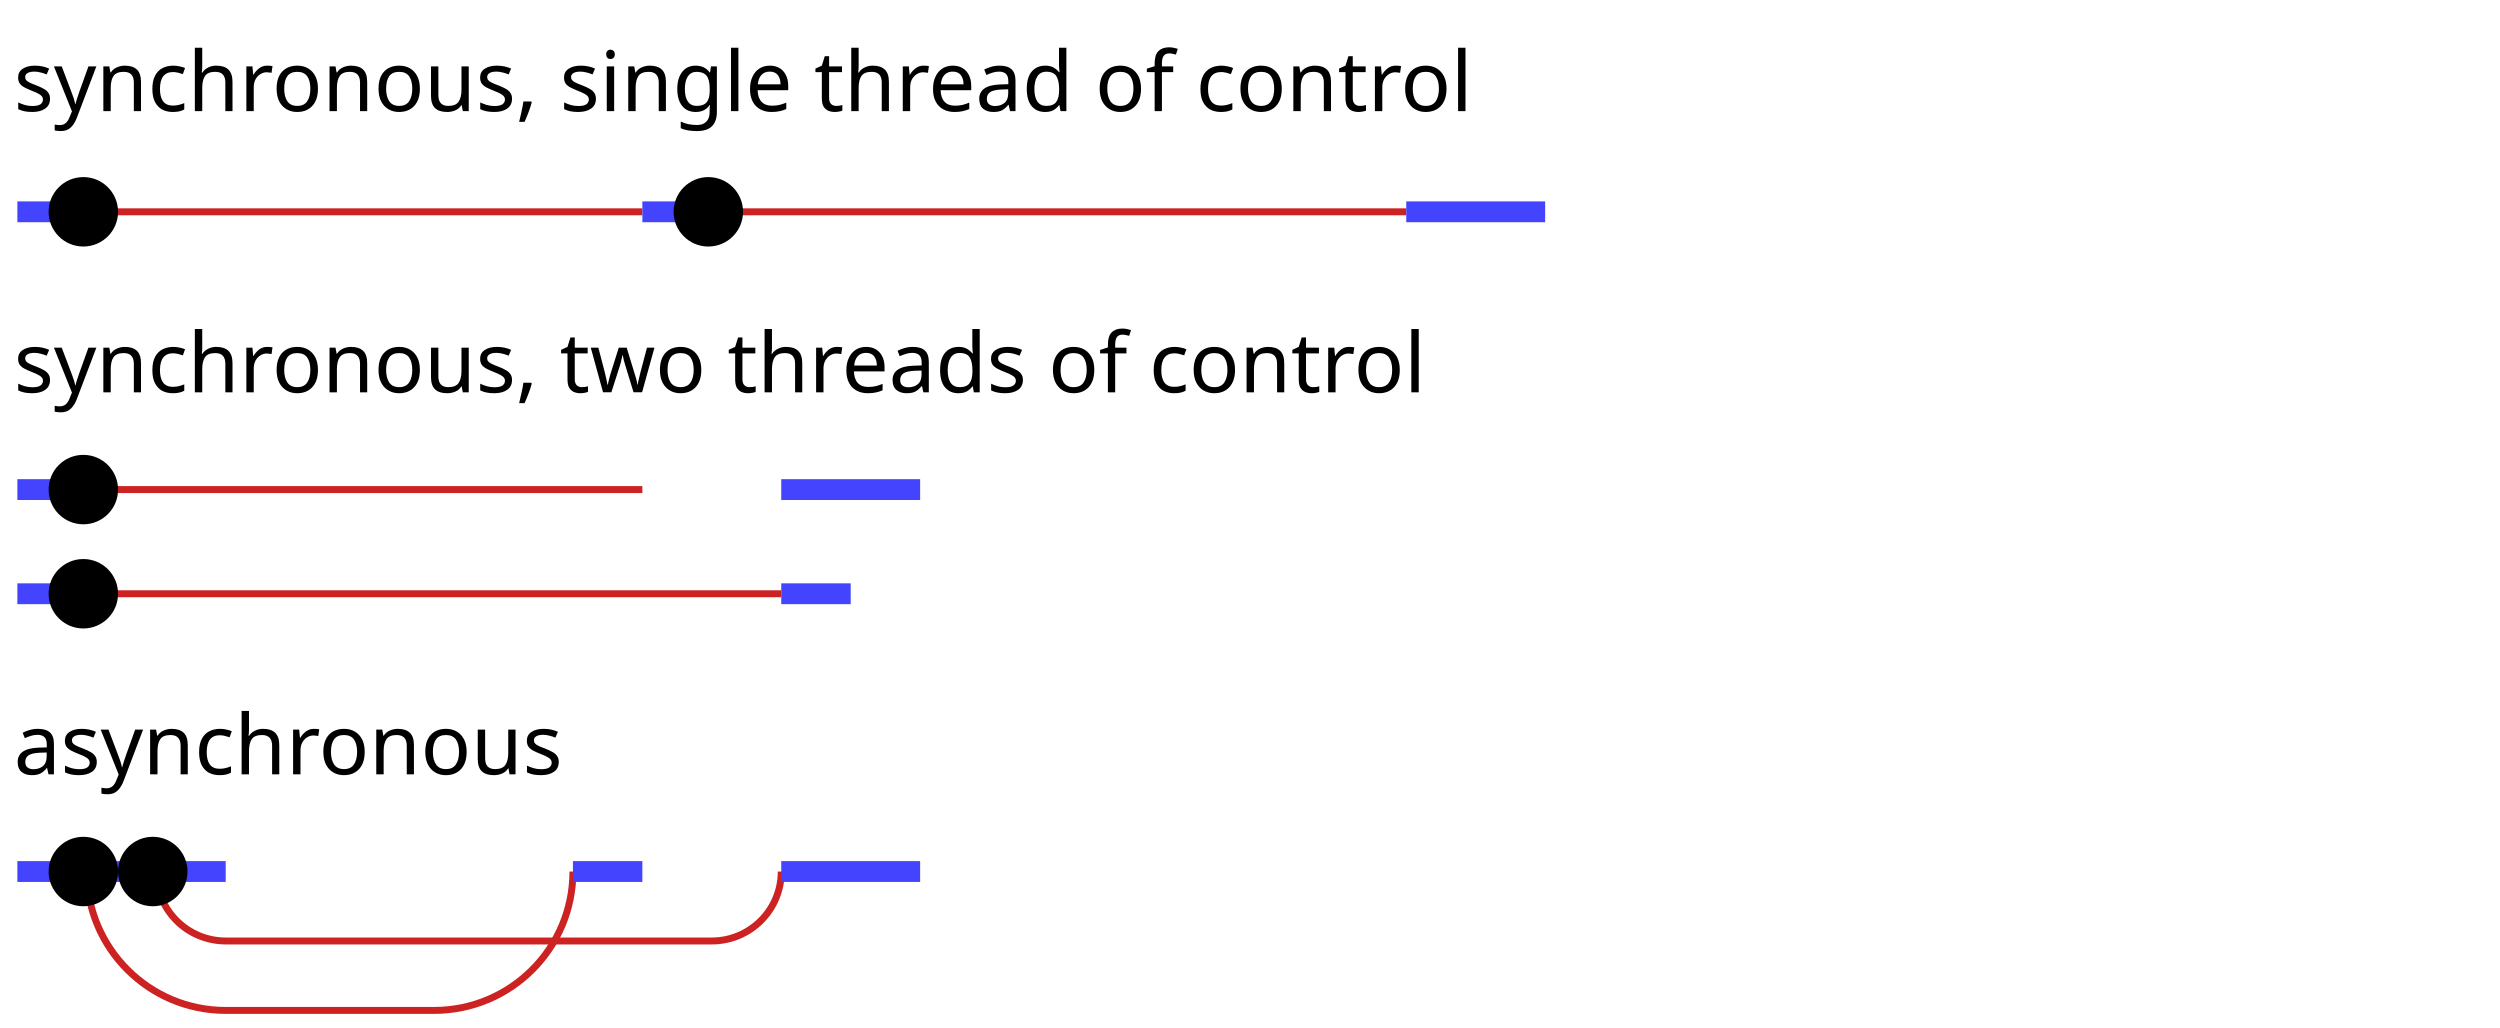
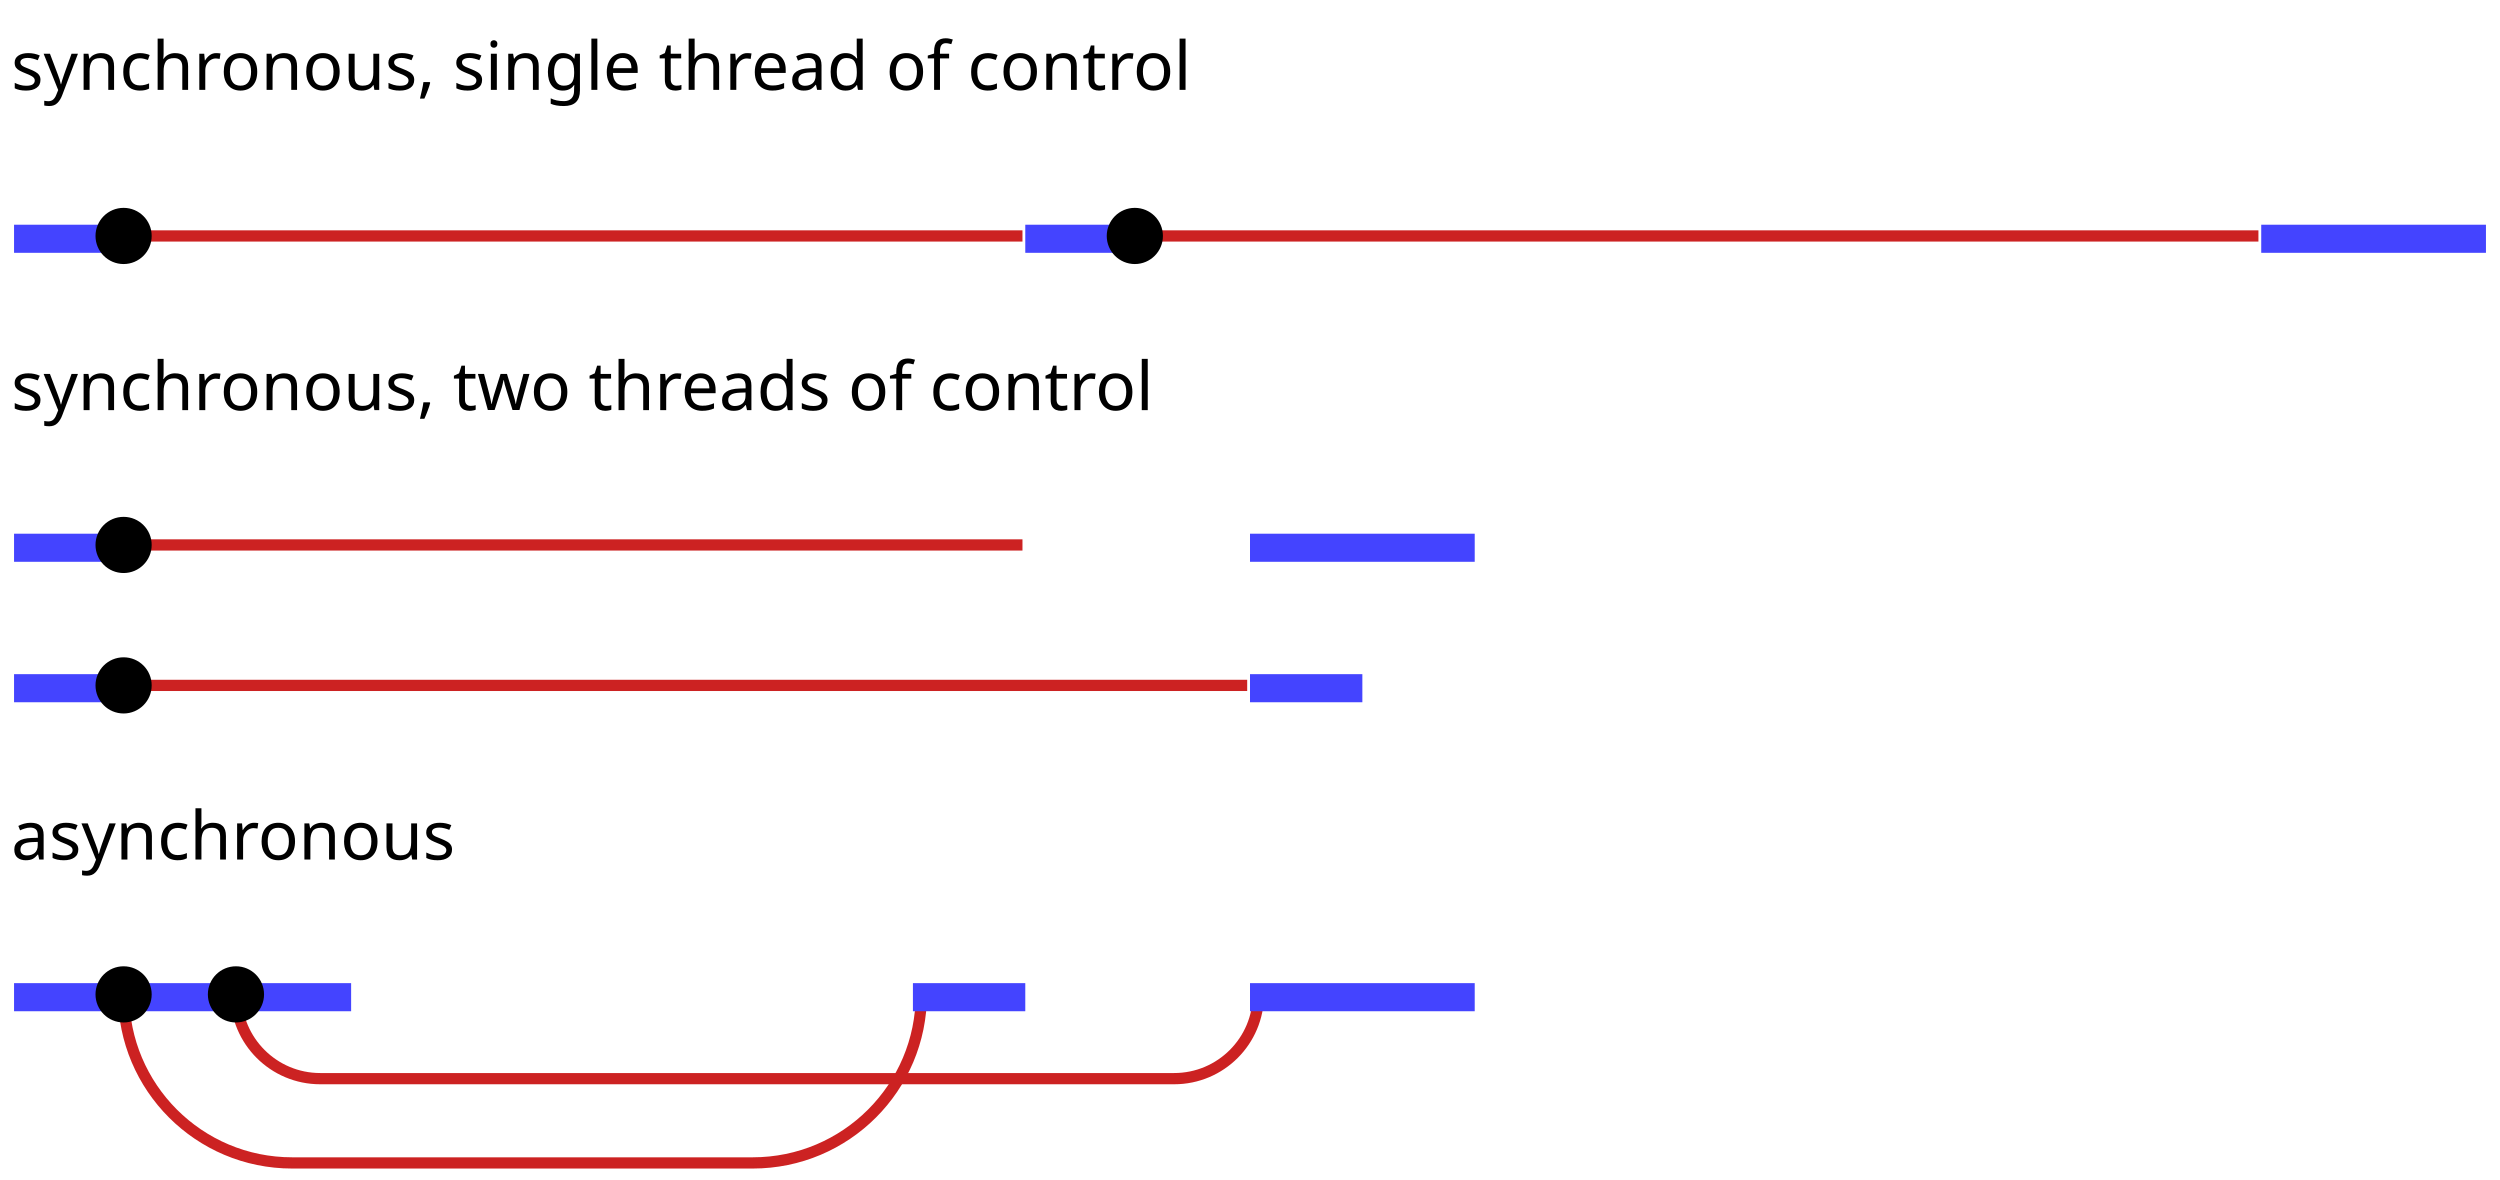
- <svg xmlns="http://www.w3.org/2000/svg" width="360" height="148" viewBox="-2 -2 360 148">
+ <svg xmlns="http://www.w3.org/2000/svg" width="445" height="210" viewBox="-2 -2 445 210">
  <style>
    @font-face {
      font-family: 'PT Mono';
      font-style: normal;
      font-weight: 400;
      src: local('PT Mono'), local('PTMono-Regular'), url(http://themes.googleusercontent.com/static/fonts/ptmono/v1/jmle3kzCPnW8O7_gZGRDlQ.woff) format('woff');
    }
  </style>
  <g>
    <text x="0" y="14" font-family="PT Mono">synchronous, single thread of control</text>
-     <path d="M 0.5 28.5 L 10.5 28.5" stroke="#44f" stroke-width="3" />
-     <path d="M 10.5 28.5 L 90.5 28.5" stroke="#c22" stroke-width="1" />
-     <ellipse cx="10" cy="28.5" rx="5" ry="5" fill="black" width="10" height="10" />
-     <path d="M 90.5 28.5 L 100.5 28.5" stroke="#44f" stroke-width="3" />
-     <path d="M 100.5 28.5 L 200.5 28.5" stroke="#c22" stroke-width="1" />
-     <ellipse cx="100" cy="28.5" rx="5" ry="5" fill="black" width="10" height="10" />
-     <path d="M 200.5 28.5 L 220.5 28.5" stroke="#44f" stroke-width="3" />
-     <text x="0" y="54.5" font-family="PT Mono">synchronous, two threads of control</text>
-     <path d="M 0.5 68.5 L 10.5 68.5" stroke="#44f" stroke-width="3" />
-     <path d="M 10.5 68.5 L 90.5 68.5" stroke="#c22" stroke-width="1" />
-     <ellipse cx="10" cy="68.5" rx="5" ry="5" fill="black" width="10" height="10" />
-     <path d="M 110.5 68.5 L 130.5 68.5" stroke="#44f" stroke-width="3" />
-     <path d="M 0.5 83.5 L 10.5 83.5" stroke="#44f" stroke-width="3" />
-     <path d="M 10.5 83.5 L 110.5 83.5" stroke="#c22" stroke-width="1" />
-     <ellipse cx="10" cy="83.5" rx="5" ry="5" fill="black" width="10" height="10" />
-     <path d="M 110.5 83.5 L 120.5 83.5" stroke="#44f" stroke-width="3" />
-     <text x="0" y="109.5" font-family="PT Mono">asynchronous</text>
-     <path d="M 10.5 123.5 a 20 20 0 0 0 20 20 l 30 0 a 20 20 0 0 0 20 -20" stroke="#c22" fill="none" />
-     <path d="M 20.5 123.5 a 10 10 0 0 0 10 10 l 70 0 a 10 10 0 0 0 10 -10" stroke="#c22" fill="none" />
-     <path d="M 0.5 123.5 L 30.5 123.5" stroke="#44f" stroke-width="3" />
-     <path d="M 10.5 123.5 L 10.5 123.5" stroke="#c22" stroke-width="1" />
-     <ellipse cx="10" cy="123.5" rx="5" ry="5" fill="black" width="10" height="10" />
-     <path d="M 20.5 123.5 L 20.5 123.5" stroke="#c22" stroke-width="1" />
-     <ellipse cx="20" cy="123.5" rx="5" ry="5" fill="black" width="10" height="10" />
-     <path d="M 80.5 123.5 L 90.5 123.5" stroke="#44f" stroke-width="3" />
-     <path d="M 110.5 123.5 L 130.5 123.5" stroke="#44f" stroke-width="3" />
+     <path d="M 0.5 40.5 L 20.5 40.5" stroke="#44f" stroke-width="5" />
+     <path d="M 20 40 L 180 40" stroke="#c22" stroke-width="2" />
+     <ellipse cx="20" cy="40" rx="5" ry="5" fill="black" width="10" height="10" />
+     <path d="M 180.5 40.5 L 200.5 40.5" stroke="#44f" stroke-width="5" />
+     <path d="M 200 40 L 400 40" stroke="#c22" stroke-width="2" />
+     <ellipse cx="200" cy="40" rx="5" ry="5" fill="black" width="10" height="10" />
+     <path d="M 400.5 40.5 L 440.5 40.5" stroke="#44f" stroke-width="5" />
+     <text x="0" y="71" font-family="PT Mono">synchronous, two threads of control</text>
+     <path d="M 0.5 95.5 L 20.5 95.5" stroke="#44f" stroke-width="5" />
+     <path d="M 20 95 L 180 95" stroke="#c22" stroke-width="2" />
+     <ellipse cx="20" cy="95" rx="5" ry="5" fill="black" width="10" height="10" />
+     <path d="M 220.5 95.5 L 260.5 95.5" stroke="#44f" stroke-width="5" />
+     <path d="M 0.5 120.5 L 20.5 120.5" stroke="#44f" stroke-width="5" />
+     <path d="M 20 120 L 220 120" stroke="#c22" stroke-width="2" />
+     <ellipse cx="20" cy="120" rx="5" ry="5" fill="black" width="10" height="10" />
+     <path d="M 220.5 120.5 L 240.5 120.5" stroke="#44f" stroke-width="5" />
+     <text x="0" y="151" font-family="PT Mono">asynchronous</text>
+     <path d="M 20 175 a 30 30 0 0 0 30 30 l 82 0 a 30 30 0 0 0 30 -30" stroke="#c22" fill="none" stroke-width="2" />
+     <path d="M 40 175 a 15 15 0 0 0 15 15 l 152 0 a 15 15 0 0 0 15 -15" stroke="#c22" fill="none" stroke-width="2" />
+     <path d="M 0.5 175.5 L 60.5 175.5" stroke="#44f" stroke-width="5" />
+     <path d="M 20 175 L 20 175" stroke="#c22" stroke-width="2" />
+     <ellipse cx="20" cy="175" rx="5" ry="5" fill="black" width="10" height="10" />
+     <path d="M 40 175 L 40 175" stroke="#c22" stroke-width="2" />
+     <ellipse cx="40" cy="175" rx="5" ry="5" fill="black" width="10" height="10" />
+     <path d="M 160.5 175.5 L 180.5 175.5" stroke="#44f" stroke-width="5" />
+     <path d="M 220.5 175.5 L 260.5 175.5" stroke="#44f" stroke-width="5" />
  </g>
</svg>
